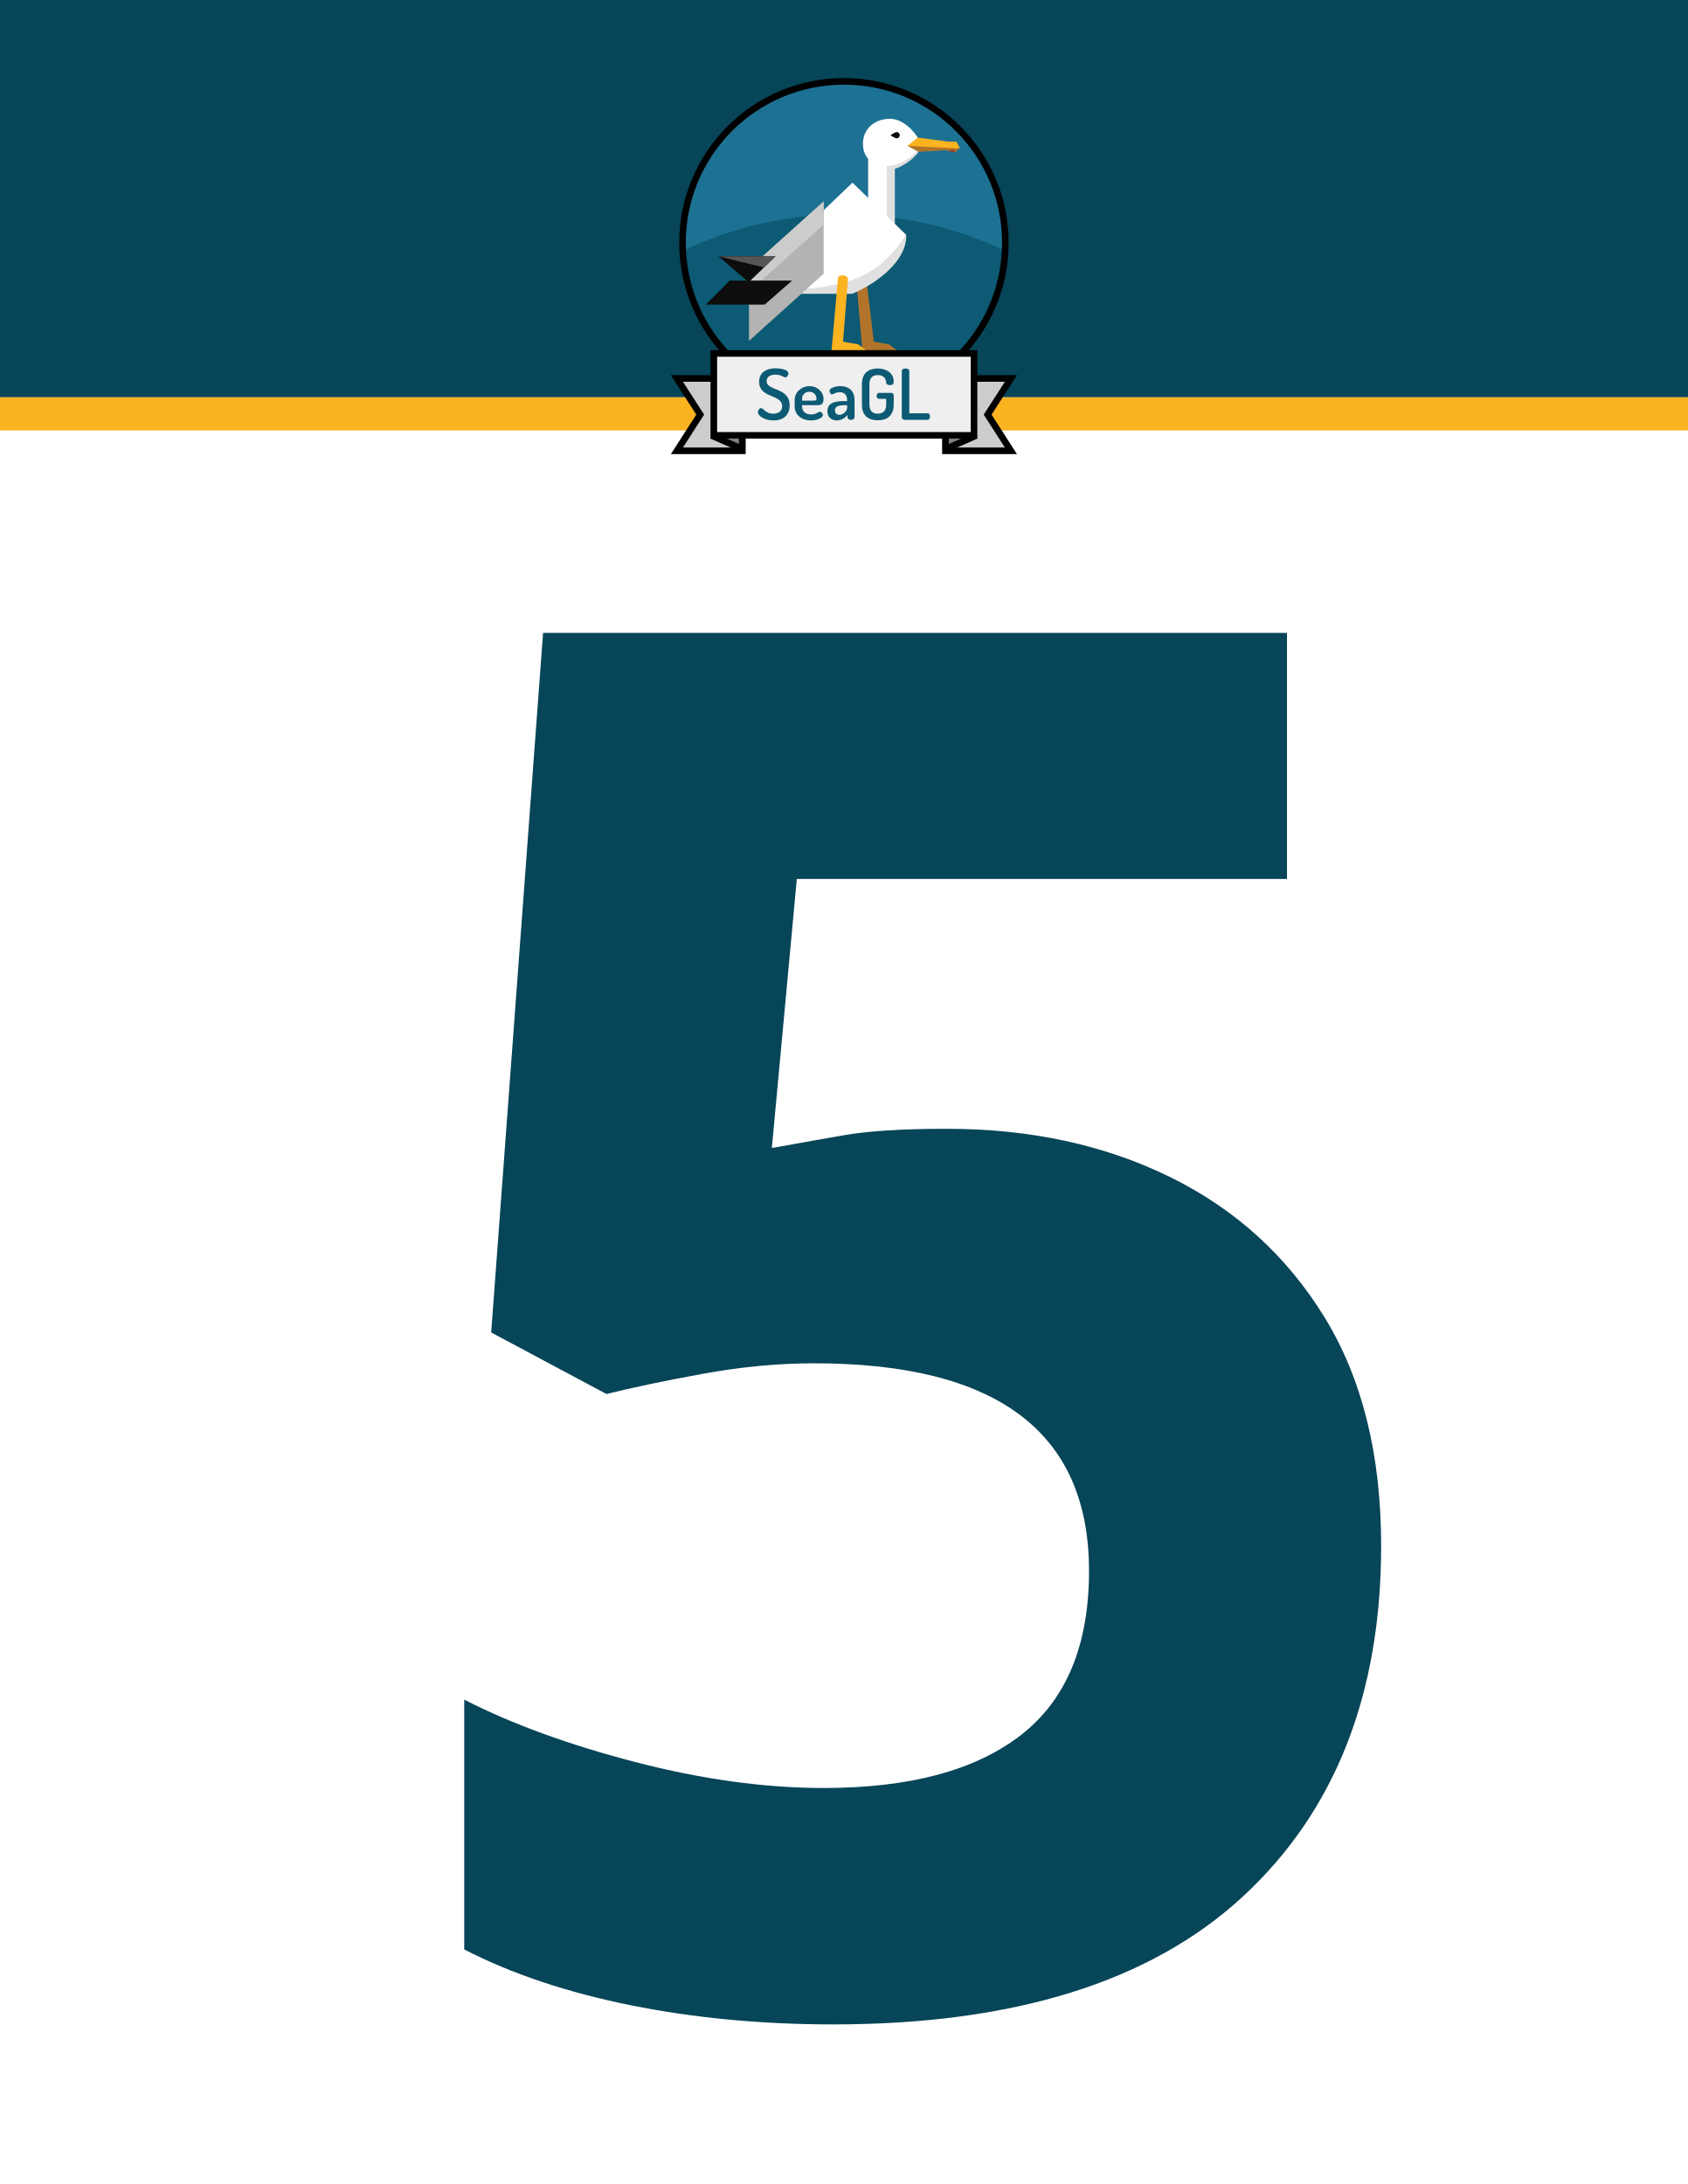
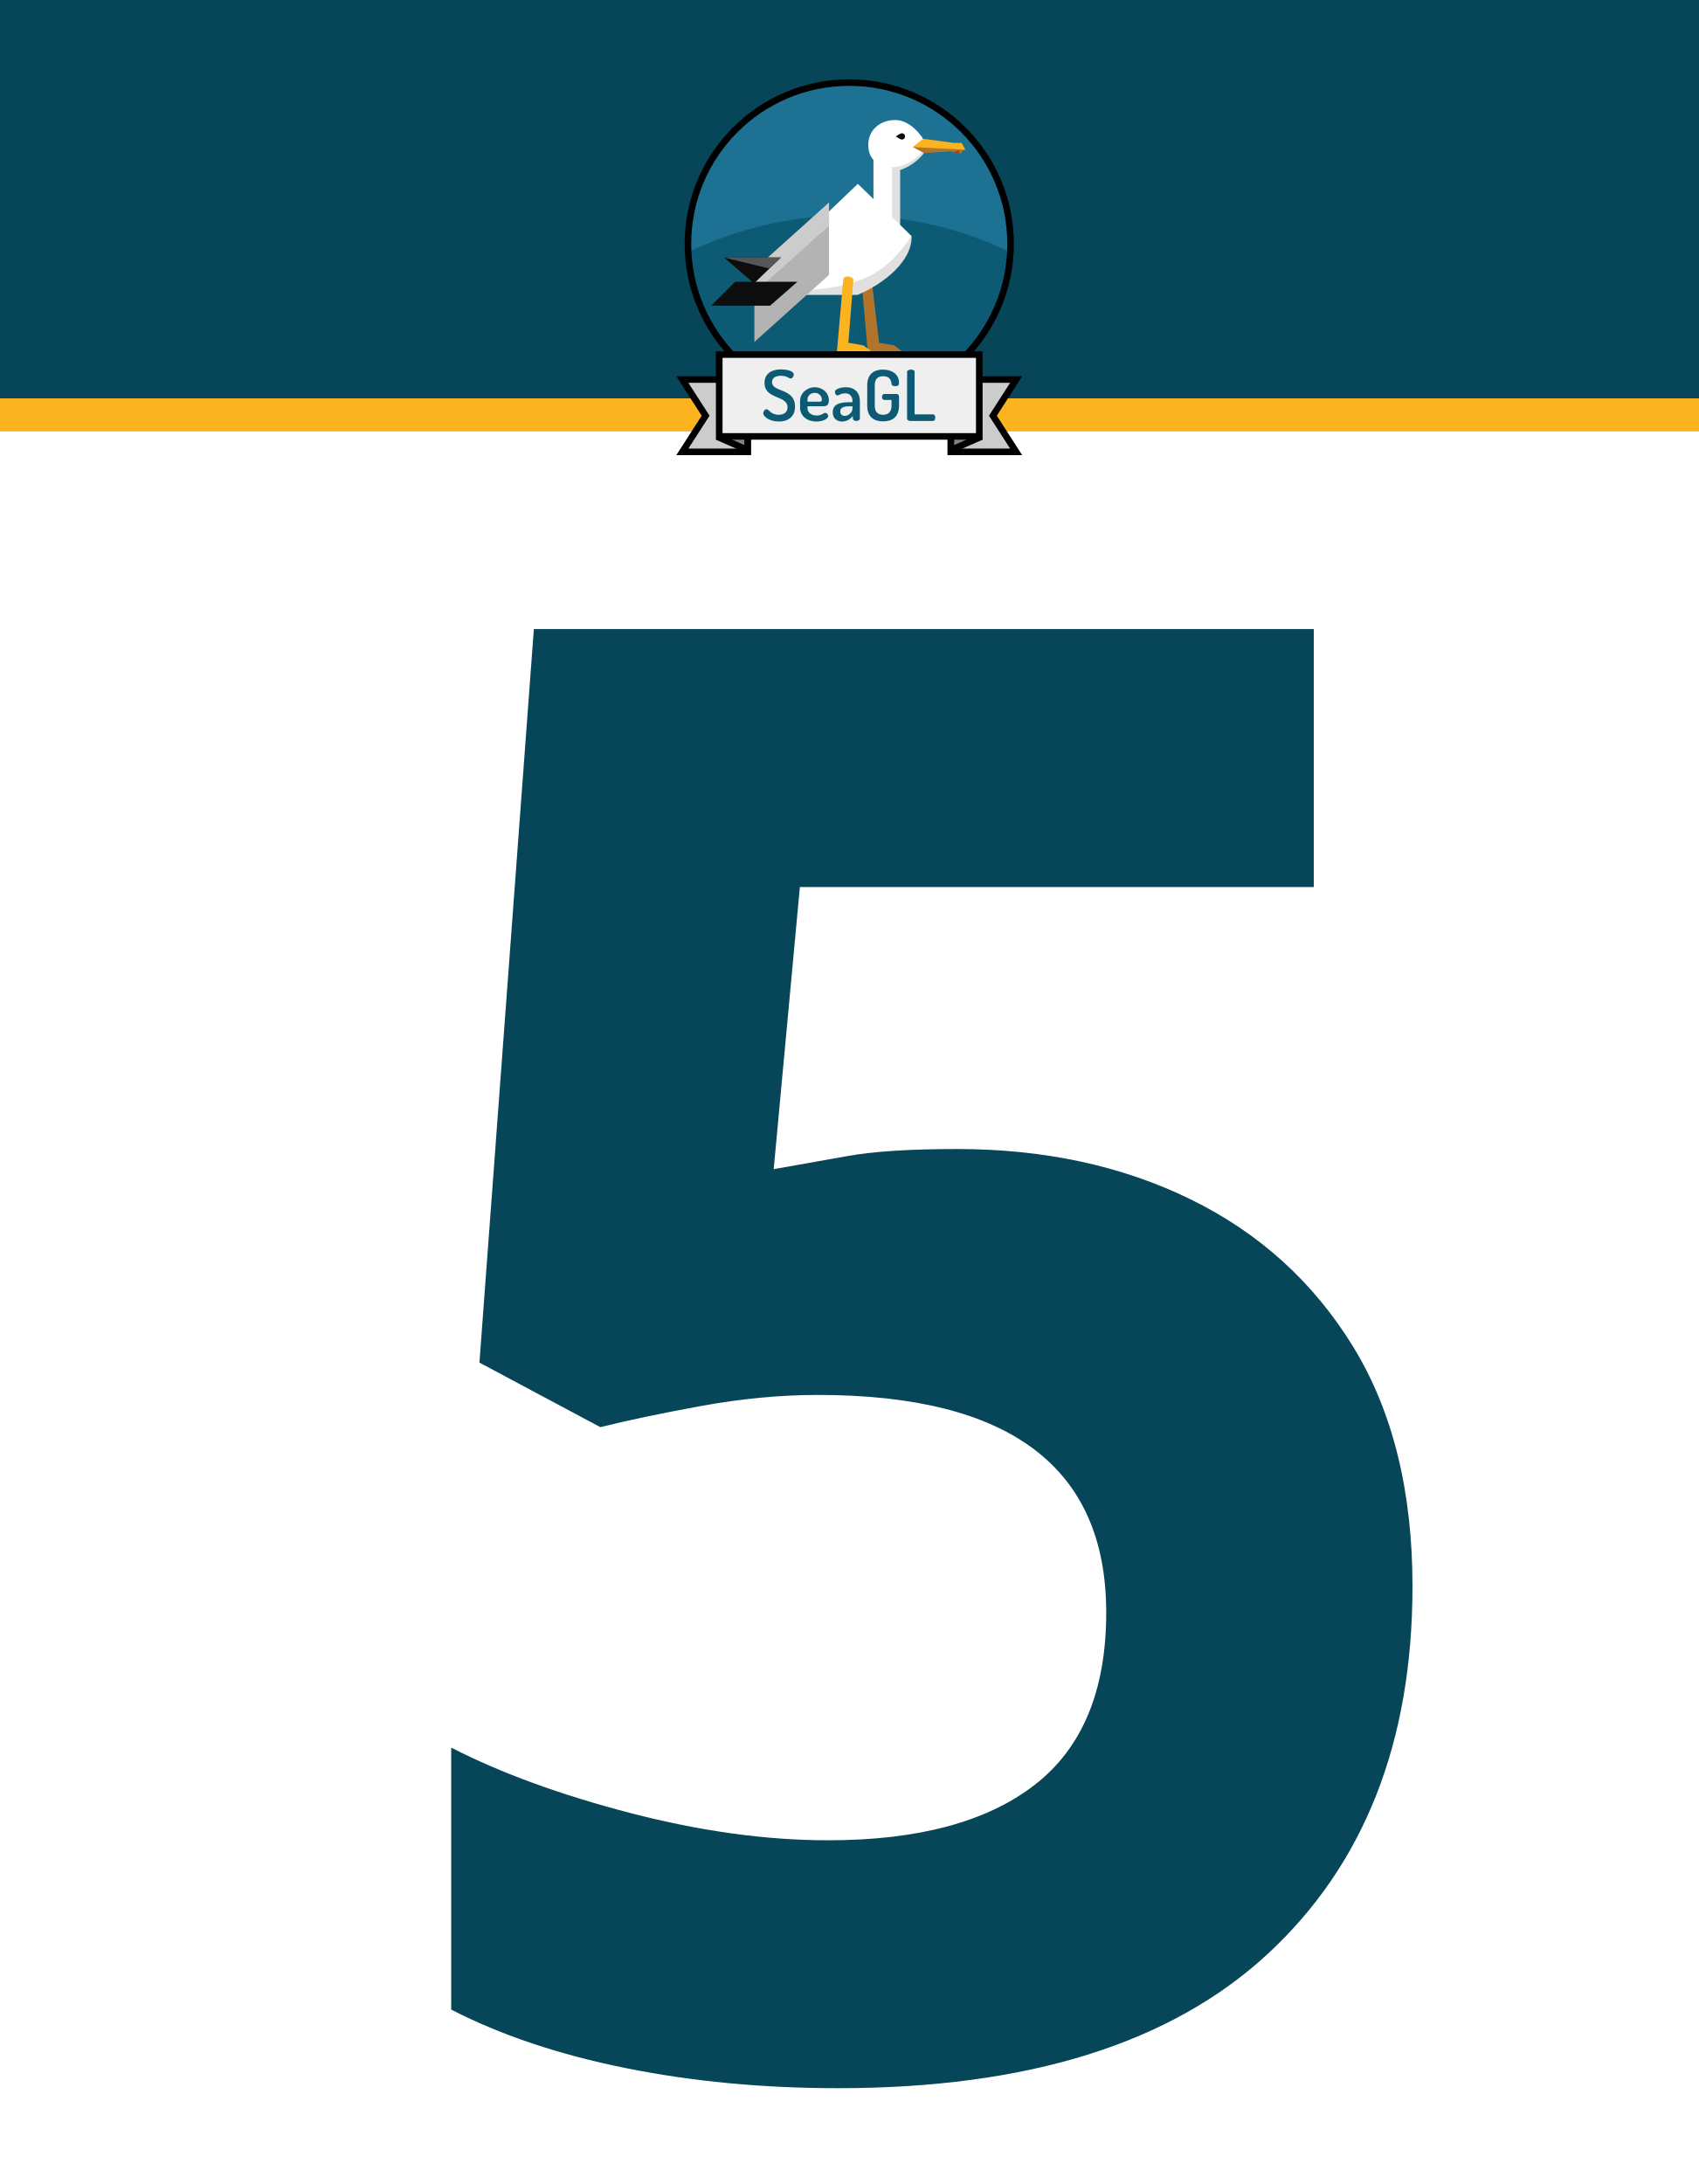
- <svg xmlns="http://www.w3.org/2000/svg" width="2550" height="3300" viewBox="0 0 674.688 873.125" version="1.1" id="svg5">
-   <defs id="defs2">
-     <rect x="111.806" y="793.626" width="950.259" height="551.975" id="rect36404" />
-     <rect x="199.491" y="1636.124" width="1841.508" height="1306.521" id="rect16722" />
+ <svg xmlns="http://www.w3.org/2000/svg" width="840" height="1080" viewBox="0 0 2625 3375" version="1.1" id="svg906">
+   <defs id="defs903">
    <clipPath id="c">
      <circle cx="92" cy="87.631" r="85.827" id="circle1421" />
    </clipPath>
-     <clipPath clipPathUnits="userSpaceOnUse" id="clipPath730">
-       <path d="M 0,180 H 180 V 0 H 0 Z" transform="translate(-16.9629,-124.051)" id="path730" />
-     </clipPath>
-     <clipPath clipPathUnits="userSpaceOnUse" id="clipPath762">
-       <path d="M 0,180 H 180 V 0 H 0 Z" transform="translate(-115.5938,-53.0779)" id="path762" />
-     </clipPath>
-     <clipPath clipPathUnits="userSpaceOnUse" id="clipPath764">
-       <path d="M 0,180 H 180 V 0 H 0 Z" transform="translate(-119.7607,-146.2155)" id="path764" />
-     </clipPath>
-     <clipPath clipPathUnits="userSpaceOnUse" id="clipPath854">
-       <path d="M 0,180 H 180 V 0 H 0 Z" transform="translate(-110.2158,-56.3108)" id="path854" />
-     </clipPath>
-     <clipPath clipPathUnits="userSpaceOnUse" id="clipPath856">
-       <path d="M 0,180 H 180 V 0 H 0 Z" transform="translate(-125.2441,-54.5881)" id="path856" />
-     </clipPath>
-     <clipPath clipPathUnits="userSpaceOnUse" id="clipPath880">
-       <path d="M 0,180 H 180 V 0 H 0 Z" transform="translate(-115.5996,-54.5207)" id="path880" />
-     </clipPath>
-     <clipPath clipPathUnits="userSpaceOnUse" id="clipPath882">
-       <path d="M 0,180 H 180 V 0 H 0 Z" transform="translate(-91.1016,-107.8)" id="path882" />
-     </clipPath>
-     <clipPath clipPathUnits="userSpaceOnUse" id="clipPath1114">
-       <path d="M 0,180 H 180 V 0 H 0 Z" transform="translate(-140.8037,-77.8132)" id="path1114" />
-     </clipPath>
-     <clipPath clipPathUnits="userSpaceOnUse" id="clipPath1116">
-       <path d="M 0,180 H 180 V 0 H 0 Z" transform="translate(-116.0254,-48.8347)" id="path1116" />
-     </clipPath>
-     <clipPath clipPathUnits="userSpaceOnUse" id="clipPath1118">
-       <path d="M 0,180 H 180 V 0 H 0 Z" transform="translate(-111.1631,-154.5403)" id="path1118" />
-     </clipPath>
-     <clipPath clipPathUnits="userSpaceOnUse" id="clipPath1122">
-       <path d="M 0,180 H 180 V 0 H 0 Z" transform="translate(-115.3066,-58.7585)" id="path1122" />
-     </clipPath>
-     <clipPath clipPathUnits="userSpaceOnUse" id="clipPath1142">
-       <path d="M 0,180 H 180 V 0 H 0 Z" transform="translate(-89.71191,-121.5617)" id="path1142" />
-     </clipPath>
-     <clipPath clipPathUnits="userSpaceOnUse" id="clipPath1144">
-       <path d="M 0,180 H 180 V 0 H 0 Z" transform="translate(-59.335,-113.9636)" id="path1144" />
-     </clipPath>
-     <clipPath clipPathUnits="userSpaceOnUse" id="clipPath1150">
-       <path d="M 0,180 H 180 V 0 H 0 Z" transform="translate(-124.4424,-52.988)" id="path1150" />
-     </clipPath>
-     <clipPath clipPathUnits="userSpaceOnUse" id="clipPath1154">
-       <path d="M 0,180 H 180 V 0 H 0 Z" transform="translate(-113.835,-53.0495)" id="path1154" />
-     </clipPath>
-     <clipPath clipPathUnits="userSpaceOnUse" id="clipPath1156">
-       <path d="M 0,180 H 180 V 0 H 0 Z" transform="translate(-125.3486,-146.2448)" id="path1156" />
-     </clipPath>
-     <clipPath clipPathUnits="userSpaceOnUse" id="clipPath1180">
-       <path d="M 0,180 H 180 V 0 H 0 Z" transform="translate(-110.3955,-154.1902)" id="path1180" />
-     </clipPath>
-     <clipPath clipPathUnits="userSpaceOnUse" id="clipPath4">
-       <path d="M 0,180 H 180 V 0 H 0 Z" transform="translate(-72.7495,-91.26681)" id="path4" />
-     </clipPath>
-     <clipPath clipPathUnits="userSpaceOnUse" id="clipPath24">
-       <path d="M 0,180 H 180 V 0 H 0 Z" transform="translate(-60.1885,-108.9236)" id="path24" />
-     </clipPath>
-     <clipPath clipPathUnits="userSpaceOnUse" id="clipPath26">
-       <path d="M 0,180 H 180 V 0 H 0 Z" transform="translate(-100.2866,-82.3293)" id="path26" />
-     </clipPath>
-     <clipPath clipPathUnits="userSpaceOnUse" id="clipPath28">
-       <path d="M 0,180 H 180 V 0 H 0 Z" transform="translate(-48.2227,-121.2673)" id="path28" />
-     </clipPath>
-     <clipPath clipPathUnits="userSpaceOnUse" id="clipPath30">
-       <path d="M 0,180 H 180 V 0 H 0 Z" transform="translate(-52.7319,-125.1672)" id="path30" />
-     </clipPath>
-     <clipPath clipPathUnits="userSpaceOnUse" id="clipPath32">
-       <path d="M 0,180 H 180 V 0 H 0 Z" transform="translate(-60.8506,-134.5993)" id="path32" />
-     </clipPath>
-     <clipPath clipPathUnits="userSpaceOnUse" id="clipPath96">
-       <path d="M 0,180 H 180 V 0 H 0 Z" transform="translate(-57.0288,-134.9773)" id="path96" />
-     </clipPath>
-     <clipPath clipPathUnits="userSpaceOnUse" id="clipPath100">
-       <path d="M 0,180 H 180 V 0 H 0 Z" transform="translate(-95.6406,-87.8884)" id="path100" />
-     </clipPath>
-     <clipPath clipPathUnits="userSpaceOnUse" id="clipPath130">
-       <path d="M 0,180 H 180 V 0 H 0 Z" transform="translate(-58.5249,-109.0315)" id="path130" />
-     </clipPath>
-     <clipPath clipPathUnits="userSpaceOnUse" id="clipPath154">
-       <path d="M 0,180 H 180 V 0 H 0 Z" transform="translate(-50.6284,-131.8947)" id="path154" />
-     </clipPath>
-     <clipPath clipPathUnits="userSpaceOnUse" id="clipPath156">
-       <path d="M 0,180 H 180 V 0 H 0 Z" transform="translate(-55.979,-134.1843)" id="path156" />
-     </clipPath>
-     <clipPath clipPathUnits="userSpaceOnUse" id="clipPath108">
-       <path d="M 0,180 H 180 V 0 H 0 Z" transform="translate(-21.9331,-41.1989)" id="path108" />
-     </clipPath>
-     <clipPath clipPathUnits="userSpaceOnUse" id="clipPath134">
-       <path d="M 0,180 H 180 V 0 H 0 Z" transform="translate(-106.7964,-81.7619)" id="path134" />
-     </clipPath>
-     <clipPath clipPathUnits="userSpaceOnUse" id="clipPath136">
-       <path d="M 0,180 H 180 V 0 H 0 Z" transform="translate(-48.2227,-121.2673)" id="path136" />
-     </clipPath>
+     <rect x="199.491" y="1636.124" width="1841.508" height="1306.521" id="rect16722" />
  </defs>
-   <g id="layer3">
-     <rect style="fill:#ffffff;fill-opacity:1;stroke:none;stroke-width:0.565;stroke-miterlimit:4;stroke-dasharray:none" id="rect1222" width="677.103" height="701.332" x="0.001" y="172.064" />
-   </g>
-   <g id="layer1" style="display:inline">
-     <g id="g1858" transform="matrix(0.7747169,0,0,1,1.641286e-4,0)" style="stroke-width:1.136">
-       <rect style="fill:#074558;fill-opacity:1;stroke:none;stroke-width:0.642;stroke-miterlimit:4;stroke-dasharray:none" id="rect846" width="874" height="159.447" x="0.001" y="-0.612" />
-       <rect style="fill:#fcb320;fill-opacity:1;stroke:none;stroke-width:0.642;stroke-miterlimit:4;stroke-dasharray:none" id="rect1146" width="874" height="13.229" x="0.001" y="158.835" />
+   <g id="layer1">
+     <rect style="fill:#ffffff;fill-opacity:1;stroke:none;stroke-width:33.893;stroke-miterlimit:4;stroke-dasharray:none" id="rect1222" width="2626.564" height="2709.841" x="-0.228" y="666.762" />
+     <text xml:space="preserve" transform="matrix(9.343576,0,0,9.343576,-1319.182,-14466.219)" id="text16720" style="font-style:normal;font-variant:normal;font-weight:600;font-stretch:normal;font-size:333.333px;line-height:0.9;font-family:Dosis;-inkscape-font-specification:'Dosis Semi-Bold';white-space:pre;shape-inside:url(#rect16722);fill:#074558;fill-opacity:1;stroke:none;stroke-width:0.714;stroke-miterlimit:4;stroke-dasharray:none">
+       <tspan x="199.49" y="1890.29" id="tspan3236">5</tspan>
+     </text>
+     <g id="g1858" transform="matrix(3.005221,0,0,3.863847,-0.230363,1.934106)" style="display:inline;stroke-width:17.608">
+       <rect style="fill:#074558;fill-opacity:1;stroke:none;stroke-width:9.948;stroke-miterlimit:4;stroke-dasharray:none" id="rect846" width="874" height="159.447" x="0.001" y="-0.612" />
+       <rect style="fill:#fcb320;fill-opacity:1;stroke:none;stroke-width:9.948;stroke-miterlimit:4;stroke-dasharray:none" id="rect1146" width="874" height="13.229" x="0.001" y="158.835" />
+     </g>
+     <g id="g1756" transform="matrix(3.863851,0,0,3.863851,-298.4969,1.934109)" style="stroke-width:15.528">
+       <circle fill="#1d7193" cx="416.941" cy="97.054" r="64.527" id="circle1426" style="display:inline;stroke-width:4.109" />
+       <circle fill="#0c5a73" cx="92" cy="270.047" r="197.545" clip-path="url(#c)" id="circle1428" transform="matrix(0.7518309,0,0,0.7518309,347.7724,31.1698)" style="display:inline;stroke-width:5.465" />
+       <path fill="#000000" d="m 416.942,31.212 c -36.349,0 -65.843,29.494 -65.843,65.843 0,36.349 29.494,65.843 65.843,65.843 36.349,0 65.843,-29.494 65.843,-65.843 0,-36.349 -29.494,-65.843 -65.843,-65.843 z m 0,2.631 c 34.926,0 63.212,28.285 63.212,63.212 0,34.926 -28.285,63.212 -63.212,63.212 -34.926,0 -63.212,-28.285 -63.212,-63.212 0,-34.926 28.285,-63.211 63.212,-63.211 z" id="path1430" style="display:inline;stroke-width:4.109" />
+       <path fill="#ffffff" d="m 426.618,59.079 v 36.241 h 9.09 v -36.241 z" id="path1432" style="display:inline;stroke-width:4.109" />
+       <path fill="#e0e0e0" d="m 434.047,59.83 v 34.737 h 3.253 v -34.738 z" id="path1434" style="display:inline;stroke-width:4.109" />
+       <path fill="#b1742a" d="m 428.884,136.581 -3.022,-25.314 c 0,0 -0.515,-1.191 -2.301,-1.191 -1.786,0 -1.759,1.191 -1.759,1.191 l 2.519,28.73 h 13.713 l -3.09,-2.339 z" id="path1436" style="display:inline;stroke-width:4.109" />
+       <path fill="#ffffff" d="m 373.871,117.454 11.934,-0.469 32.669,-0.411 15.41,-10.046 6.998,-9.881 0.962,-2.738 -21.474,-20.878 z" id="path1438" style="display:inline;stroke-width:4.109" />
+       <path fill="#e0e0e0" d="m 374.204,117.454 h 46.054 c 10.711,-4.522 21.998,-13.721 21.586,-23.546 -5.215,7.684 -10.375,12.905 -17.603,16.358 -15.204,7.264 -37.048,4.882 -50.037,7.188 z" id="path1440" style="display:inline;stroke-width:4.109" />
+       <path fill="#fcb320" d="m 416.583,136.581 2.015,-25.314 c 0,0 -0.514,-1.191 -2.301,-1.191 -1.786,0 -1.758,1.191 -1.758,1.191 l -2.519,28.73 h 13.713 l -3.09,-2.339 z" id="path1442" style="display:inline;stroke-width:4.109" />
+       <path fill="#b3b3b3" d="m 378.988,107.372 29.854,-26.837 v 28.903 l -29.854,26.838 z" id="path1444" style="display:inline;stroke-width:4.109" />
+       <path fill="#cccccc" d="m 378.988,107.372 29.854,-26.837 v 9.229 L 378.99,116.603 Z" id="path1446" style="display:inline;stroke-width:4.109" />
+       <path fill="#0d0d0d" d="m 366.812,102.469 12.043,10.368 10.762,-10.368 z" id="path1448" style="display:inline;stroke-width:4.109" />
+       <path fill="#565656" d="m 366.812,102.469 18.181,4.454 4.624,-4.454 z" id="path1450" style="display:inline;stroke-width:4.109" />
+       <path fill="#0d0d0d" d="m 371.311,112.182 h 24.913 l -10.959,9.589 h -23.545 z" id="path1452" style="display:inline;stroke-width:4.109" />
+       <path fill="#e0e0e0" d="m 448.046,57.637 c 0,4.019 -8.433,10.223 -12.899,10.223 l 0.117,-2.601 c -3.684,0.453 -6.557,-4.925 -6.557,-10.175 0,-3.174 3.753,-7.139 6.631,-7.139 6.026,0.901 12.707,8.434 12.707,9.693 z" id="path1454" style="display:inline;stroke-width:4.109" />
+       <path fill="#ffffff" d="m 447.747,57.559 c -1.825,4.346 -8.159,8.752 -13.029,8.752 -5.962,0 -10.064,-2.716 -10.171,-8.675 -0.109,-6.142 4.735,-10.141 10.79,-10.141 6.064,0 11.134,6.552 12.41,10.065 z" id="path1456" style="display:inline;stroke-width:4.109" />
+       <path fill="#0d0d0d" d="m 439.278,54.056 c 0,0.695 -0.562,1.258 -1.259,1.258 -0.693,0 -2.462,-1.258 -2.462,-1.258 0,0 1.768,-1.254 2.462,-1.254 a 1.256,1.256 0 0 1 1.259,1.254 z" id="path1458" style="display:inline;stroke-width:4.109" />
+       <path fill="#b1742a" d="m 442.333,58.318 4.484,2.393 10.5,-0.66 4.128,0.882 1.53,-1.771 -17.39,-1.827 z" id="path1460" style="display:inline;stroke-width:4.109" />
+       <path fill="#fcb320" d="m 446.449,55.005 -4.116,3.313 21.036,1.069 -1.46,-2.72 -3.353,-0.039 z" id="path1462" style="display:inline;stroke-width:4.109" />
+       <path fill="#96412a" d="m 460.813,59.659 -2.374,0.632 2.812,0.601 z" id="path1464" style="display:inline;stroke-width:4.109" />
+       <path fill="#cccccc" d="m 350.184,151.297 h 26.106 v 28.921 h -26.106 l 9.304,-14.461 z m 133.513,0 h -26.106 v 28.921 h 26.106 l -9.304,-14.461 z" id="path1466" style="display:inline;stroke-width:4.109" />
+       <path fill="#000000" d="m 347.772,149.983 10.15,15.773 -10.15,15.779 h 29.832 v -31.553 z m 4.824,2.631 h 22.375 v 26.29 h -22.374 l 8.456,-13.148 z m 133.512,-2.631 -10.15,15.773 10.15,15.779 h -29.832 v -31.553 z m -4.824,2.631 h -22.375 v 26.29 H 481.284 l -8.456,-13.148 z" id="path1468" style="display:inline;stroke-width:4.109" />
+       <path fill="#828282" d="m 364.132,174.139 12.158,5.368 V 164.502 m 93.46,9.636 -12.159,5.368 V 164.502" id="path1470" style="display:inline;stroke-width:4.109" />
+       <path fill="#000000" d="m 374.972,164.502 v 12.986 l -10.31,-4.552 -1.06,2.41 14.002,6.18 v -17.024 z m 83.937,0 v 12.986 l 10.31,-4.552 1.06,2.41 -14.002,6.18 v -17.024 z" id="path1472" style="display:inline;stroke-width:4.109" />
+       <path fill="#efefef" d="m 364.933,141.308 h 104.016 v 32.729 H 364.933 Z" id="path1474" style="display:inline;stroke-width:4.109" />
+       <path fill="#000000" d="m 363.61,139.999 v 35.349 h 106.658 v -35.349 z m 2.645,2.62 h 101.373 v 30.109 H 366.255 Z" id="path1476" style="display:inline;stroke-width:4.109" />
+       <path fill="#0c5a73" d="m 388.683,165.384 c -3.143,0 -3.822,-2.219 -4.842,-2.219 -0.708,0 -1.302,0.927 -1.302,1.601 0,1.404 2.576,3.316 6.257,3.316 3.737,0 6.455,-1.967 6.455,-5.985 0,-7.473 -9.202,-5.591 -9.202,-9.749 0,-1.771 1.474,-2.557 3.54,-2.557 2.407,0 3.143,1.068 3.908,1.068 0.85,0 1.246,-1.04 1.246,-1.601 0,-1.545 -3.313,-2.022 -5.154,-2.022 -3.03,0 -6.541,1.236 -6.541,5.394 0,6.743 9.202,4.804 9.202,9.778 0,2.022 -1.528,2.978 -3.567,2.978 z m 14.469,-11.014 c -3.256,0 -5.89,2.501 -5.89,5.451 v 2.669 c 0,3.343 2.719,5.591 6.569,5.591 2.86,0 4.7,-1.293 4.7,-2.135 0,-0.506 -0.453,-1.321 -1.161,-1.321 -0.765,0 -1.444,1.068 -3.455,1.068 -2.18,0 -3.68,-1.18 -3.68,-3.062 v -0.647 h 5.974 c 1.274,0 2.577,-0.084 2.577,-2.416 0,-3.063 -2.605,-5.198 -5.634,-5.198 z m -2.917,5.788 v -0.898 c 0,-1.546 1.331,-2.641 2.889,-2.641 1.614,0 2.86,1.208 2.86,2.697 0,0.674 -0.227,0.843 -1.048,0.843 z m 15.234,-5.788 c -1.925,0 -4.276,0.787 -4.276,1.798 0,0.674 0.368,1.489 1.076,1.489 0.566,0 1.076,-0.842 3.143,-0.842 2.068,0 2.804,1.601 2.804,3.034 v 0.506 h -1.246 c -3.936,0 -6.626,0.843 -6.626,4.018 0,2.528 1.699,3.709 3.766,3.709 1.925,0 3.285,-1.04 4.276,-2.192 v 0.983 c 0,0.534 0.594,0.983 1.359,0.983 0.822,0 1.444,-0.45 1.444,-0.983 v -7.052 c 0,-2.81 -1.557,-5.451 -5.719,-5.451 z m 2.746,8.654 c 0,1.349 -1.614,2.81 -3.03,2.81 -1.047,0 -1.84,-0.562 -1.84,-1.826 0,-1.798 2.01,-2.022 4.162,-2.022 h 0.708 z m 15.629,-10.058 c 0.029,0.73 0.708,0.983 1.501,0.983 0.991,0 1.501,-0.281 1.501,-1.433 0,-3.175 -2.661,-5.198 -6.455,-5.198 -3.455,0 -6.258,1.714 -6.258,6.266 v 8.175 c 0,4.552 2.746,6.266 6.342,6.266 3.567,0 6.37,-1.714 6.37,-6.266 v -3.68 c 0,-0.534 -0.368,-1.011 -0.991,-1.011 h -4.87 c -0.623,0 -0.962,0.618 -0.962,1.18 0,0.617 0.34,1.207 0.962,1.207 h 2.86 v 2.304 c 0,2.473 -1.274,3.625 -3.369,3.625 -2.124,0 -3.341,-1.152 -3.341,-3.624 v -8.176 c 0,-2.473 1.217,-3.624 3.341,-3.624 2.463,0 3.199,1.376 3.369,3.006 z m 16.592,14.891 c 0.594,0 0.906,-0.674 0.906,-1.321 0,-0.674 -0.311,-1.32 -0.906,-1.32 h -7.362 v -16.942 c 0,-0.674 -0.736,-0.955 -1.501,-0.955 -0.736,0 -1.501,0.28 -1.501,0.955 v 18.6 c 0,0.647 0.68,0.983 1.331,0.983 z" id="path1478" style="display:inline;stroke-width:4.109" />
    </g>
  </g>
-   <g id="layer2">
-     <g id="g1756" transform="translate(-79.59704)">
-       <circle fill="#1d7193" cx="416.941" cy="97.054" r="64.527" id="circle1426" style="display:inline;stroke-width:0.265" />
-       <circle fill="#0c5a73" cx="92" cy="270.047" r="197.545" clip-path="url(#c)" id="circle1428" transform="matrix(0.7518309,0,0,0.7518309,347.7724,31.1698)" style="display:inline;stroke-width:0.352" />
-       <path fill="#000000" d="m 416.942,31.212 c -36.349,0 -65.843,29.494 -65.843,65.843 0,36.349 29.494,65.843 65.843,65.843 36.349,0 65.843,-29.494 65.843,-65.843 0,-36.349 -29.494,-65.843 -65.843,-65.843 z m 0,2.631 c 34.926,0 63.212,28.285 63.212,63.212 0,34.926 -28.285,63.212 -63.212,63.212 -34.926,0 -63.212,-28.285 -63.212,-63.212 0,-34.926 28.285,-63.211 63.212,-63.211 z" id="path1430" style="display:inline;stroke-width:0.265" />
-       <path fill="#ffffff" d="m 426.618,59.079 v 36.241 h 9.09 v -36.241 z" id="path1432" style="display:inline;stroke-width:0.265" />
-       <path fill="#e0e0e0" d="m 434.047,59.83 v 34.737 h 3.253 v -34.738 z" id="path1434" style="display:inline;stroke-width:0.265" />
-       <path fill="#b1742a" d="m 428.884,136.581 -3.022,-25.314 c 0,0 -0.515,-1.191 -2.301,-1.191 -1.786,0 -1.759,1.191 -1.759,1.191 l 2.519,28.73 h 13.713 l -3.09,-2.339 z" id="path1436" style="display:inline;stroke-width:0.265" />
-       <path fill="#ffffff" d="m 373.871,117.454 11.934,-0.469 32.669,-0.411 15.41,-10.046 6.998,-9.881 0.962,-2.738 -21.474,-20.878 z" id="path1438" style="display:inline;stroke-width:0.265" />
-       <path fill="#e0e0e0" d="m 374.204,117.454 h 46.054 c 10.711,-4.522 21.998,-13.721 21.586,-23.546 -5.215,7.684 -10.375,12.905 -17.603,16.358 -15.204,7.264 -37.048,4.882 -50.037,7.188 z" id="path1440" style="display:inline;stroke-width:0.265" />
-       <path fill="#fcb320" d="m 416.583,136.581 2.015,-25.314 c 0,0 -0.514,-1.191 -2.301,-1.191 -1.786,0 -1.758,1.191 -1.758,1.191 l -2.519,28.73 h 13.713 l -3.09,-2.339 z" id="path1442" style="display:inline;stroke-width:0.265" />
-       <path fill="#b3b3b3" d="m 378.988,107.372 29.854,-26.837 v 28.903 l -29.854,26.838 z" id="path1444" style="display:inline;stroke-width:0.265" />
-       <path fill="#cccccc" d="m 378.988,107.372 29.854,-26.837 v 9.229 L 378.99,116.603 Z" id="path1446" style="display:inline;stroke-width:0.265" />
-       <path fill="#0d0d0d" d="m 366.812,102.469 12.043,10.368 10.762,-10.368 z" id="path1448" style="display:inline;stroke-width:0.265" />
-       <path fill="#565656" d="m 366.812,102.469 18.181,4.454 4.624,-4.454 z" id="path1450" style="display:inline;stroke-width:0.265" />
-       <path fill="#0d0d0d" d="m 371.311,112.182 h 24.913 l -10.959,9.589 h -23.545 z" id="path1452" style="display:inline;stroke-width:0.265" />
-       <path fill="#e0e0e0" d="m 448.046,57.637 c 0,4.019 -8.433,10.223 -12.899,10.223 l 0.117,-2.601 c -3.684,0.453 -6.557,-4.925 -6.557,-10.175 0,-3.174 3.753,-7.139 6.631,-7.139 6.026,0.901 12.707,8.434 12.707,9.693 z" id="path1454" style="display:inline;stroke-width:0.265" />
-       <path fill="#ffffff" d="m 447.747,57.559 c -1.825,4.346 -8.159,8.752 -13.029,8.752 -5.962,0 -10.064,-2.716 -10.171,-8.675 -0.109,-6.142 4.735,-10.141 10.79,-10.141 6.064,0 11.134,6.552 12.41,10.065 z" id="path1456" style="display:inline;stroke-width:0.265" />
-       <path fill="#0d0d0d" d="m 439.278,54.056 c 0,0.695 -0.562,1.258 -1.259,1.258 -0.693,0 -2.462,-1.258 -2.462,-1.258 0,0 1.768,-1.254 2.462,-1.254 a 1.256,1.256 0 0 1 1.259,1.254 z" id="path1458" style="display:inline;stroke-width:0.265" />
-       <path fill="#b1742a" d="m 442.333,58.318 4.484,2.393 10.5,-0.66 4.128,0.882 1.53,-1.771 -17.39,-1.827 z" id="path1460" style="display:inline;stroke-width:0.265" />
-       <path fill="#fcb320" d="m 446.449,55.005 -4.116,3.313 21.036,1.069 -1.46,-2.72 -3.353,-0.039 z" id="path1462" style="display:inline;stroke-width:0.265" />
-       <path fill="#96412a" d="m 460.813,59.659 -2.374,0.632 2.812,0.601 z" id="path1464" style="display:inline;stroke-width:0.265" />
-       <path fill="#cccccc" d="m 350.184,151.297 h 26.106 v 28.921 h -26.106 l 9.304,-14.461 z m 133.513,0 h -26.106 v 28.921 h 26.106 l -9.304,-14.461 z" id="path1466" style="display:inline;stroke-width:0.265" />
-       <path fill="#000000" d="m 347.772,149.983 10.15,15.773 -10.15,15.779 h 29.832 v -31.553 z m 4.824,2.631 h 22.375 v 26.29 h -22.374 l 8.456,-13.148 z m 133.512,-2.631 -10.15,15.773 10.15,15.779 h -29.832 v -31.553 z m -4.824,2.631 h -22.375 v 26.29 H 481.284 l -8.456,-13.148 z" id="path1468" style="display:inline;stroke-width:0.265" />
-       <path fill="#828282" d="m 364.132,174.139 12.158,5.368 V 164.502 m 93.46,9.636 -12.159,5.368 V 164.502" id="path1470" style="display:inline;stroke-width:0.265" />
-       <path fill="#000000" d="m 374.972,164.502 v 12.986 l -10.31,-4.552 -1.06,2.41 14.002,6.18 v -17.024 z m 83.937,0 v 12.986 l 10.31,-4.552 1.06,2.41 -14.002,6.18 v -17.024 z" id="path1472" style="display:inline;stroke-width:0.265" />
-       <path fill="#efefef" d="m 364.933,141.308 h 104.016 v 32.729 H 364.933 Z" id="path1474" style="display:inline;stroke-width:0.265" />
-       <path fill="#000000" d="m 363.61,139.999 v 35.349 h 106.658 v -35.349 z m 2.645,2.62 h 101.373 v 30.109 H 366.255 Z" id="path1476" style="display:inline;stroke-width:0.265" />
-       <path fill="#0c5a73" d="m 388.683,165.384 c -3.143,0 -3.822,-2.219 -4.842,-2.219 -0.708,0 -1.302,0.927 -1.302,1.601 0,1.404 2.576,3.316 6.257,3.316 3.737,0 6.455,-1.967 6.455,-5.985 0,-7.473 -9.202,-5.591 -9.202,-9.749 0,-1.771 1.474,-2.557 3.54,-2.557 2.407,0 3.143,1.068 3.908,1.068 0.85,0 1.246,-1.04 1.246,-1.601 0,-1.545 -3.313,-2.022 -5.154,-2.022 -3.03,0 -6.541,1.236 -6.541,5.394 0,6.743 9.202,4.804 9.202,9.778 0,2.022 -1.528,2.978 -3.567,2.978 z m 14.469,-11.014 c -3.256,0 -5.89,2.501 -5.89,5.451 v 2.669 c 0,3.343 2.719,5.591 6.569,5.591 2.86,0 4.7,-1.293 4.7,-2.135 0,-0.506 -0.453,-1.321 -1.161,-1.321 -0.765,0 -1.444,1.068 -3.455,1.068 -2.18,0 -3.68,-1.18 -3.68,-3.062 v -0.647 h 5.974 c 1.274,0 2.577,-0.084 2.577,-2.416 0,-3.063 -2.605,-5.198 -5.634,-5.198 z m -2.917,5.788 v -0.898 c 0,-1.546 1.331,-2.641 2.889,-2.641 1.614,0 2.86,1.208 2.86,2.697 0,0.674 -0.227,0.843 -1.048,0.843 z m 15.234,-5.788 c -1.925,0 -4.276,0.787 -4.276,1.798 0,0.674 0.368,1.489 1.076,1.489 0.566,0 1.076,-0.842 3.143,-0.842 2.068,0 2.804,1.601 2.804,3.034 v 0.506 h -1.246 c -3.936,0 -6.626,0.843 -6.626,4.018 0,2.528 1.699,3.709 3.766,3.709 1.925,0 3.285,-1.04 4.276,-2.192 v 0.983 c 0,0.534 0.594,0.983 1.359,0.983 0.822,0 1.444,-0.45 1.444,-0.983 v -7.052 c 0,-2.81 -1.557,-5.451 -5.719,-5.451 z m 2.746,8.654 c 0,1.349 -1.614,2.81 -3.03,2.81 -1.047,0 -1.84,-0.562 -1.84,-1.826 0,-1.798 2.01,-2.022 4.162,-2.022 h 0.708 z m 15.629,-10.058 c 0.029,0.73 0.708,0.983 1.501,0.983 0.991,0 1.501,-0.281 1.501,-1.433 0,-3.175 -2.661,-5.198 -6.455,-5.198 -3.455,0 -6.258,1.714 -6.258,6.266 v 8.175 c 0,4.552 2.746,6.266 6.342,6.266 3.567,0 6.37,-1.714 6.37,-6.266 v -3.68 c 0,-0.534 -0.368,-1.011 -0.991,-1.011 h -4.87 c -0.623,0 -0.962,0.618 -0.962,1.18 0,0.617 0.34,1.207 0.962,1.207 h 2.86 v 2.304 c 0,2.473 -1.274,3.625 -3.369,3.625 -2.124,0 -3.341,-1.152 -3.341,-3.624 v -8.176 c 0,-2.473 1.217,-3.624 3.341,-3.624 2.463,0 3.199,1.376 3.369,3.006 z m 16.592,14.891 c 0.594,0 0.906,-0.674 0.906,-1.321 0,-0.674 -0.311,-1.32 -0.906,-1.32 h -7.362 v -16.942 c 0,-0.674 -0.736,-0.955 -1.501,-0.955 -0.736,0 -1.501,0.28 -1.501,0.955 v 18.6 c 0,0.647 0.68,0.983 1.331,0.983 z" id="path1478" style="display:inline;stroke-width:0.265" />
-     </g>
-   </g>
-   <g id="layer4">
-     <text xml:space="preserve" transform="matrix(2.305149,0,0,2.305149,-311.9173,-3555.747)" id="text16720" style="font-style:normal;font-variant:normal;font-weight:600;font-stretch:normal;font-size:333.333px;line-height:0.9;font-family:Dosis;-inkscape-font-specification:'Dosis Semi-Bold';white-space:pre;shape-inside:url(#rect16722);fill:#074558;fill-opacity:1;stroke:none;stroke-width:0.245;stroke-miterlimit:4;stroke-dasharray:none">
-       <tspan x="199.49" y="1890.29" id="tspan76926">5</tspan>
-     </text>
-   </g>
</svg>
